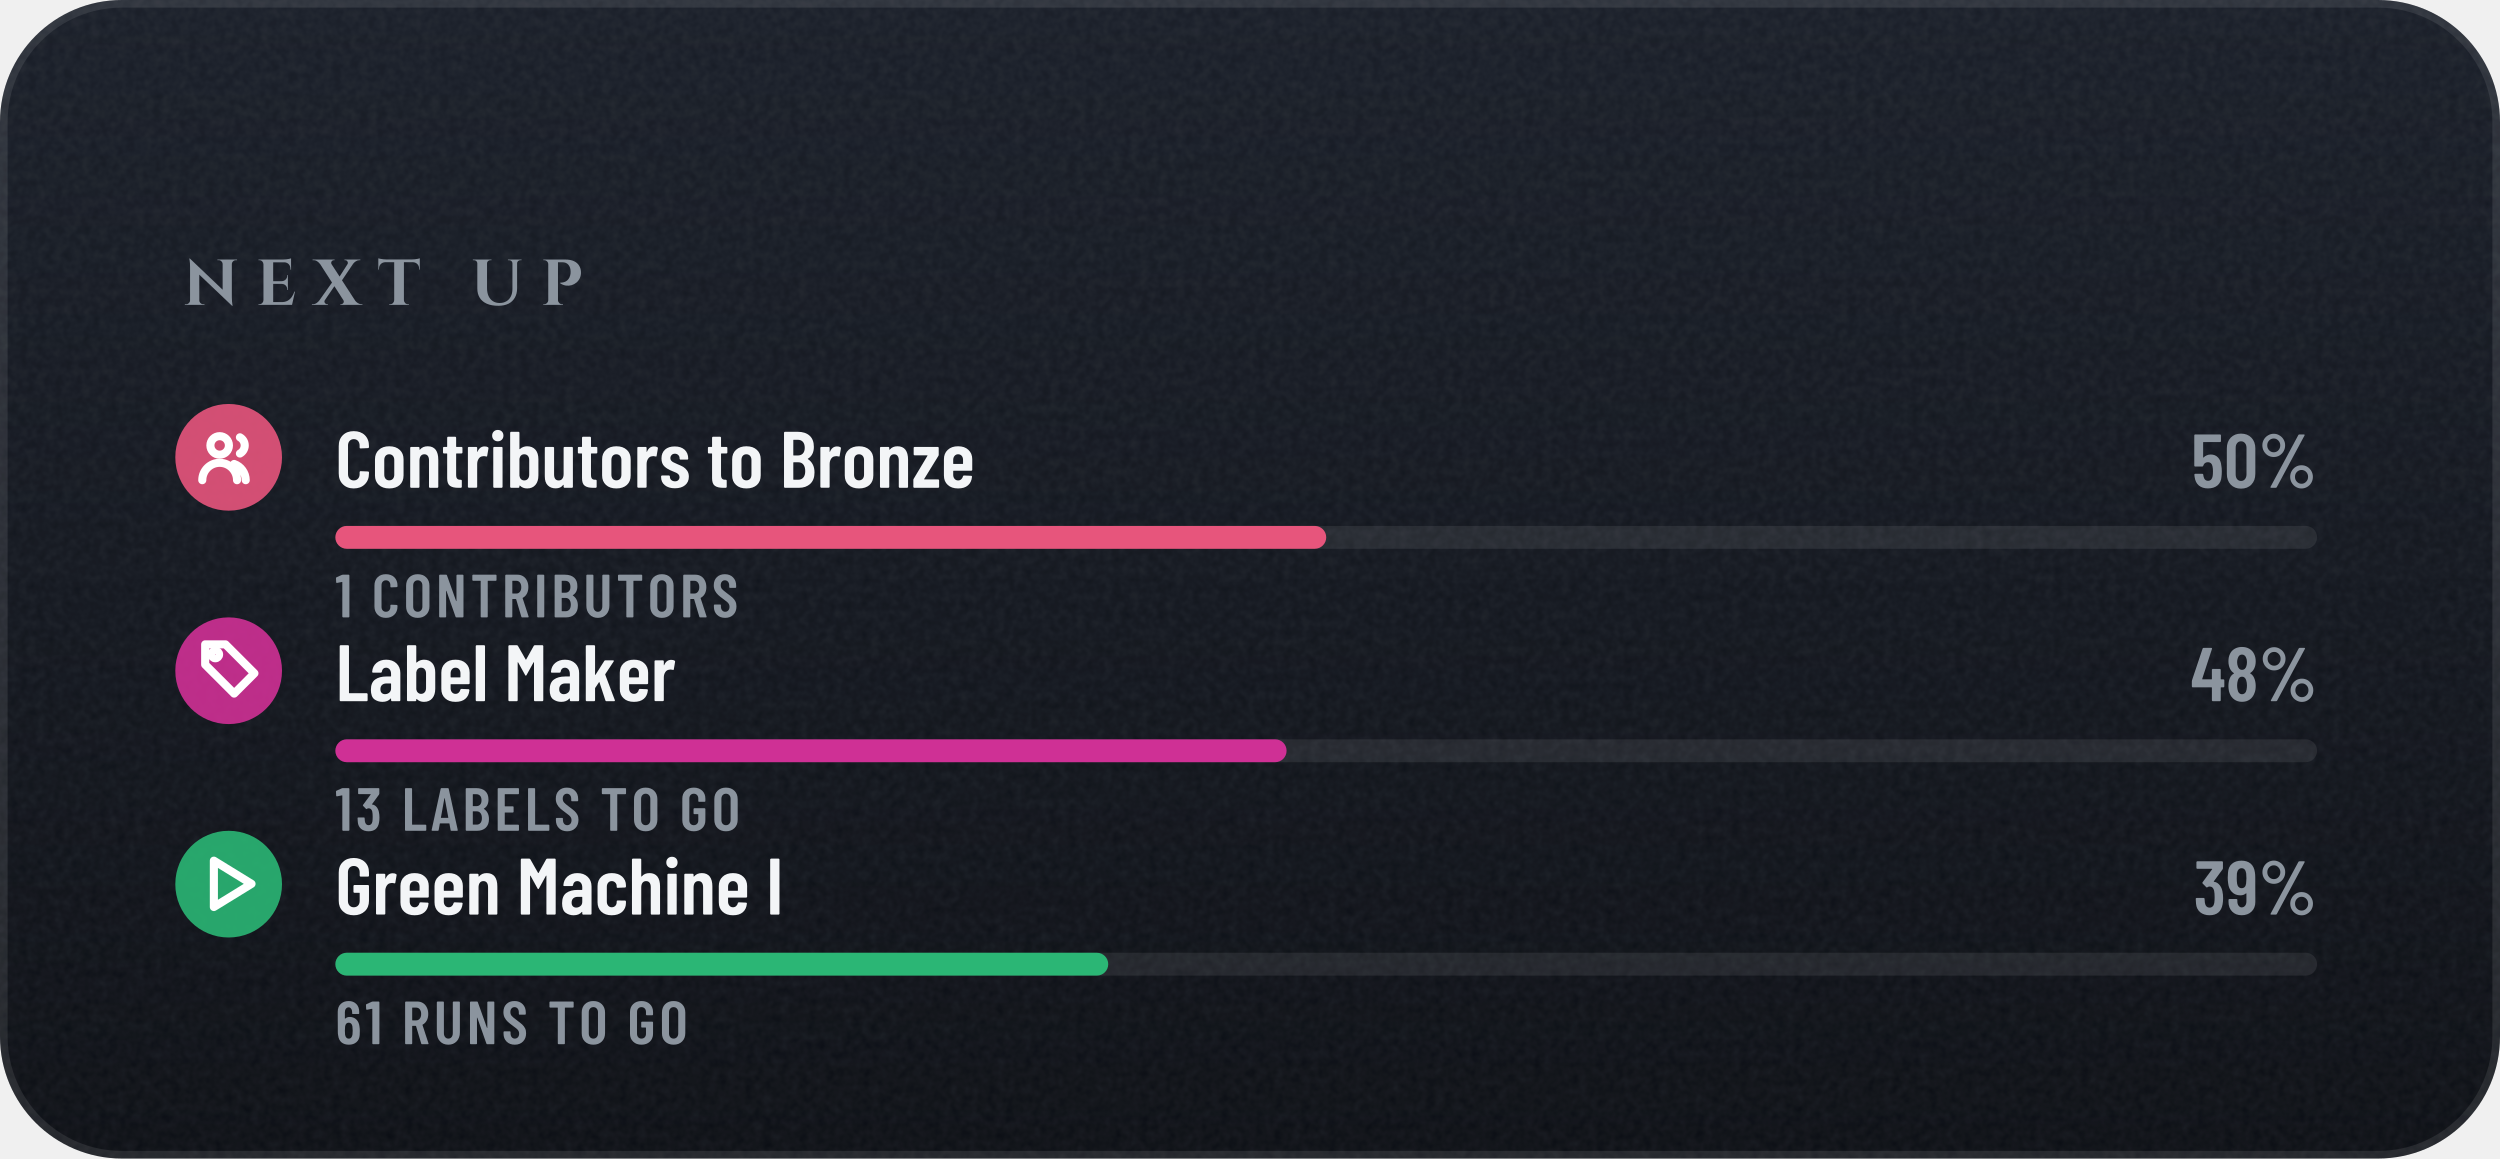
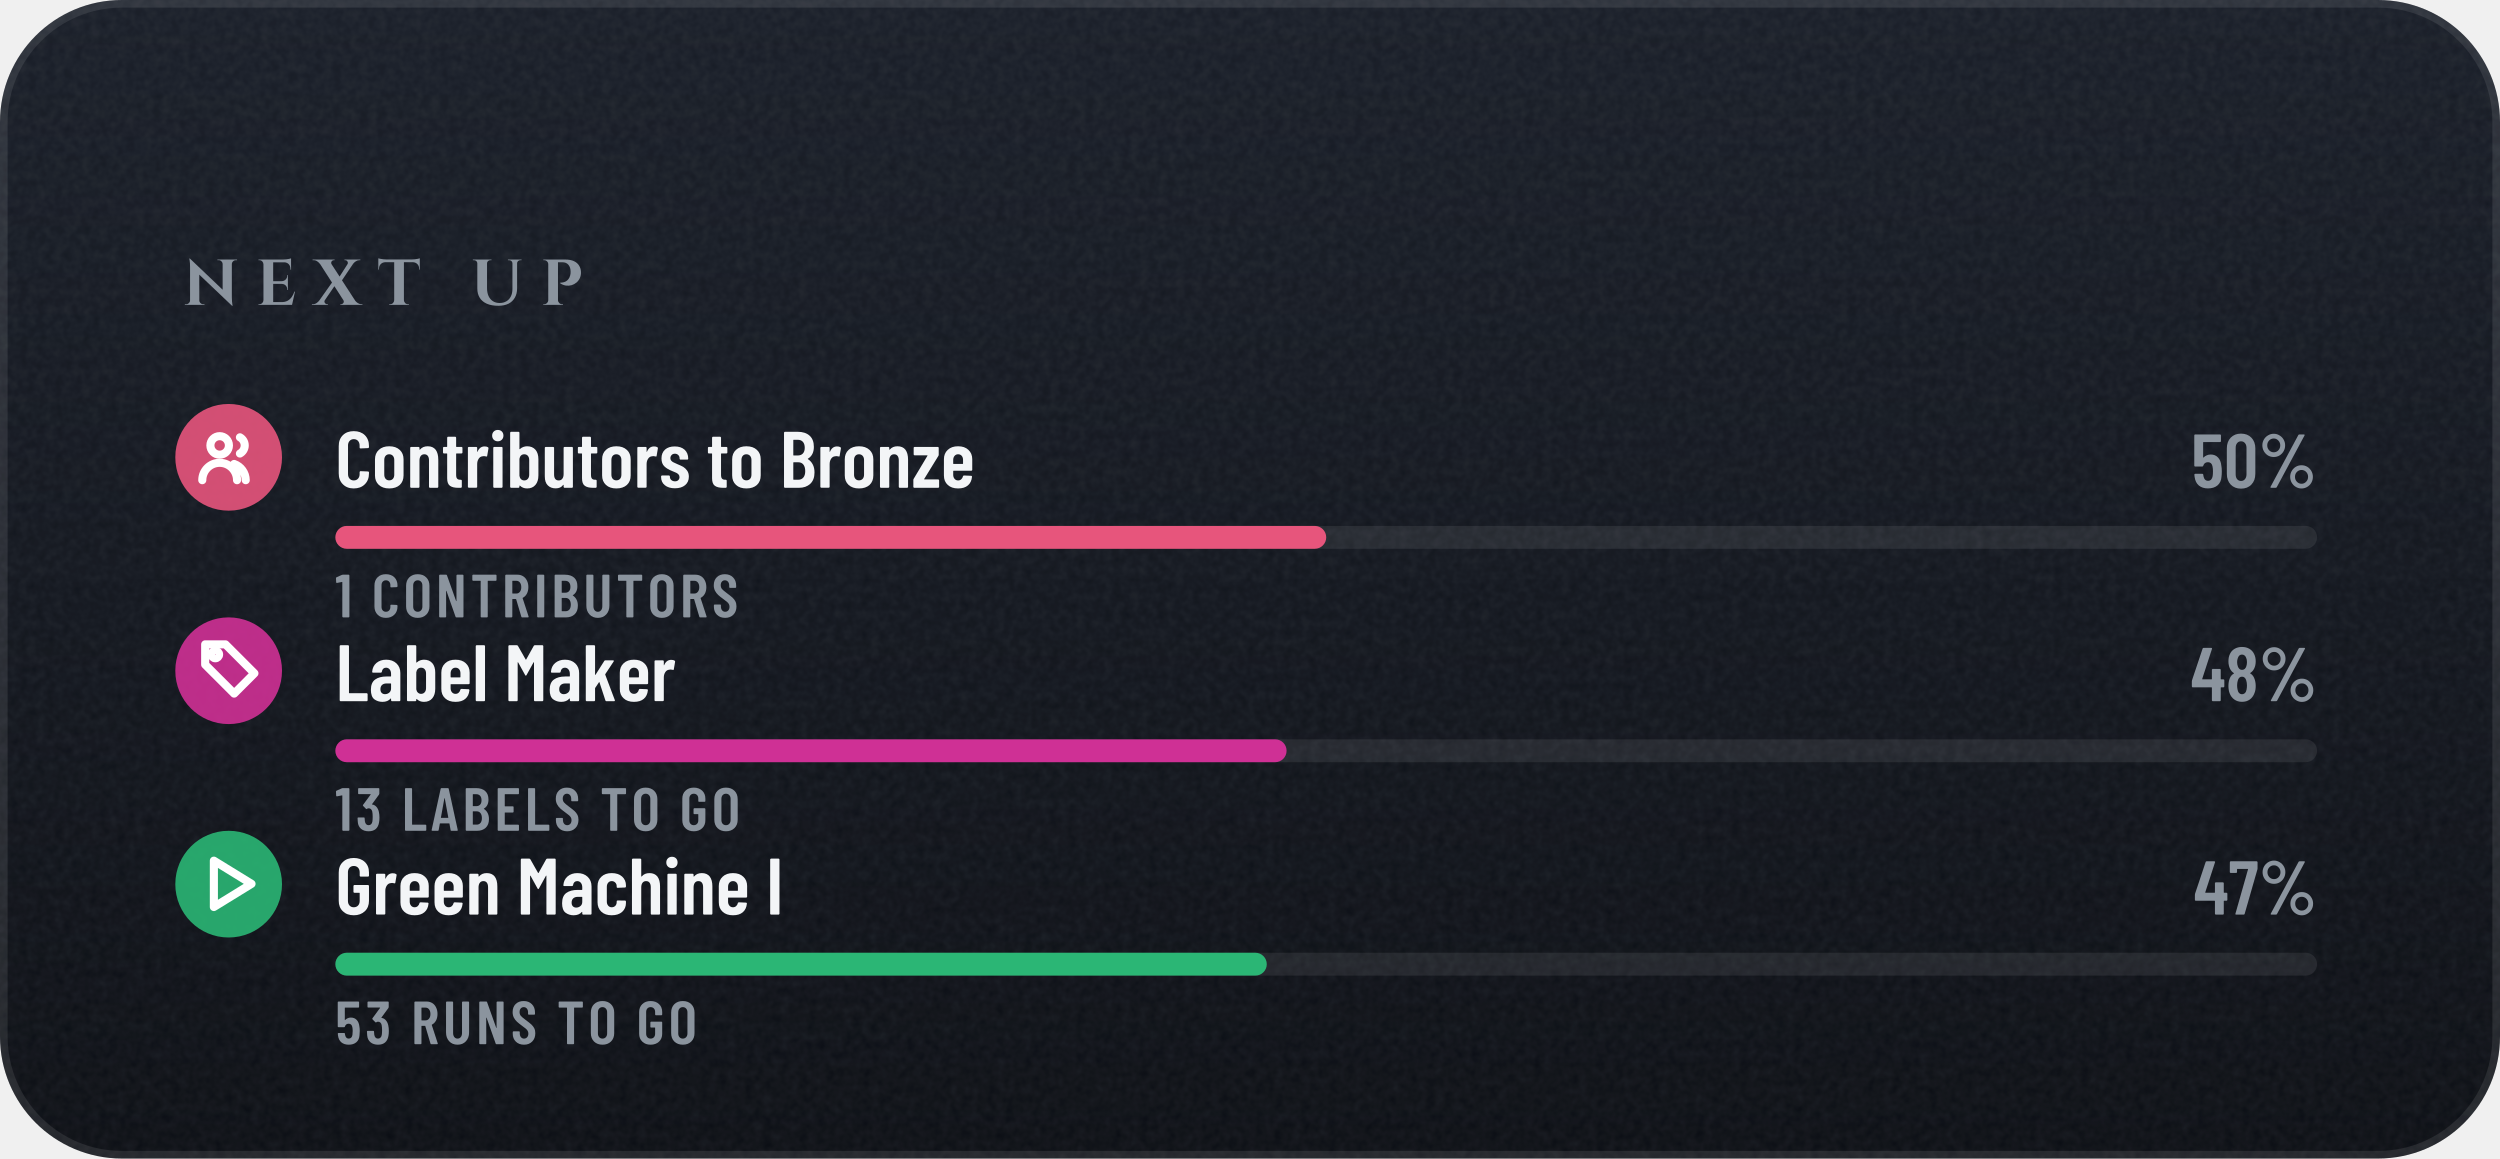
- <svg xmlns="http://www.w3.org/2000/svg" width="328" height="152" viewBox="0 0 328 152" role="img" aria-label="Next up: Contributors to Bronze 50%, Label Maker 48%, Green Machine I 39%">
+ <svg xmlns="http://www.w3.org/2000/svg" width="328" height="152" viewBox="0 0 328 152" role="img" aria-label="Next up: Contributors to Bronze 50%, Label Maker 48%, Green Machine I 47%">
  <defs>
    <linearGradient id="bg" x1="0" y1="0" x2="0" y2="1">
      <stop offset="0" stop-color="#171C26" />
      <stop offset="1" stop-color="#0A0D13" />
    </linearGradient>
    <clipPath id="card">
      <rect width="328" height="152" rx="16" />
    </clipPath>
    <filter id="grain" x="0" y="0" width="100%" height="100%">
      <feTurbulence type="fractalNoise" baseFrequency=".85" numOctaves="2" stitchTiles="stitch" />
      <feColorMatrix values="0 0 0 0 1 0 0 0 0 1 0 0 0 0 1 0 0 0 .07 0" />
    </filter>
    <radialGradient id="glow" cx=".5" cy=".5" r=".5">
      <stop offset="0" stop-color="#5A626D" stop-opacity="0" />
      <stop offset="1" stop-color="#5A626D" stop-opacity="0" />
    </radialGradient>
    <linearGradient id="mh" x1="0" y1="0" x2="1" y2="0">
      <stop offset="0" stop-color="#252A32" />
      <stop offset="0.2" stop-color="#3A414B" />
      <stop offset="0.4" stop-color="#838B96" />
      <stop offset="0.54" stop-color="#5A626D" />
      <stop offset="0.78" stop-color="#3A414B" />
      <stop offset="1" stop-color="#252A32" />
    </linearGradient>
    <linearGradient id="md" x1="0" y1="0" x2="1" y2="1">
      <stop offset="0" stop-color="#252A32" />
      <stop offset="0.2" stop-color="#3A414B" />
      <stop offset="0.4" stop-color="#838B96" />
      <stop offset="0.54" stop-color="#5A626D" />
      <stop offset="0.78" stop-color="#3A414B" />
      <stop offset="1" stop-color="#252A32" />
    </linearGradient>
    <linearGradient id="mdr" x1="1" y1="1" x2="0" y2="0">
      <stop offset="0" stop-color="#252A32" />
      <stop offset="0.2" stop-color="#3A414B" />
      <stop offset="0.4" stop-color="#838B96" />
      <stop offset="0.54" stop-color="#5A626D" />
      <stop offset="0.78" stop-color="#3A414B" />
      <stop offset="1" stop-color="#252A32" />
    </linearGradient>
    <linearGradient id="dia" x1="0" y1="0" x2="1" y2="0">
      <stop offset="0" stop-color="#6CCBFF" />
      <stop offset=".5" stop-color="#C4B2FF" />
      <stop offset="1" stop-color="#F29BDD" />
    </linearGradient>
    <linearGradient id="pb" x1="0" y1="0" x2="1" y2="0">
      <stop offset="0" stop-color="#8F5125" />
      <stop offset="1" stop-color="#F5C69A" />
    </linearGradient>
    <linearGradient id="shg" x1="0" y1="0" x2="1" y2="0">
      <stop offset="0" stop-color="#FFFFFF" stop-opacity="0" />
      <stop offset=".5" stop-color="#FFFFFF" stop-opacity=".6" />
      <stop offset="1" stop-color="#FFFFFF" stop-opacity="0" />
    </linearGradient>
  </defs>
  <g clip-path="url(#card)">
    <rect width="328" height="152" fill="url(#bg)" />
    <rect width="328" height="152" filter="url(#grain)" />
  </g>
  <rect x=".5" y=".5" width="327" height="151" rx="15.5" fill="none" stroke="#FFFFFF" stroke-opacity=".09" />
  <g transform="translate(24 40) scale(0.0085 -0.0085)" fill="#8B949E">
    <use href="#s78" x="0" />
    <use href="#s69" x="1124" />
    <use href="#s88" x="2015" />
    <use href="#s84" x="3002" />
    <use href="#s85" x="4437" />
    <use href="#s80" x="5517" />
  </g>
  <circle cx="30" cy="60" r="7" fill="#E7557C" fill-opacity=".9" />
  <g transform="translate(25.4 55.4) scale(0.38)" fill="none" stroke="#FFFFFF" stroke-width="2.8" stroke-linecap="round" stroke-linejoin="round">
    <circle cx="9" cy="8" r="3.2" />
    <path d="M3 20a6 6 0 0 1 12 0M16 5.2a3.2 3.2 0 0 1 0 5.6M18 20a6 6 0 0 0-4-5.6" />
  </g>
  <g transform="translate(44 64) scale(0.0105 -0.0105)" fill="#F3F5F7">
    <use href="#m67" x="0" />
    <use href="#m111" x="457" />
    <use href="#m110" x="889" />
    <use href="#m116" x="1328" />
    <use href="#m114" x="1610" />
    <use href="#m105" x="1923" />
    <use href="#m98" x="2138" />
    <use href="#m117" x="2575" />
    <use href="#m116" x="3013" />
    <use href="#m111" x="3295" />
    <use href="#m114" x="3727" />
    <use href="#m115" x="4040" />
    <use href="#m116" x="4638" />
    <use href="#m111" x="4920" />
    <use href="#m66" x="5552" />
    <use href="#m114" x="6014" />
    <use href="#m111" x="6327" />
    <use href="#m110" x="6759" />
    <use href="#m122" x="7198" />
    <use href="#m101" x="7566" />
  </g>
  <g transform="translate(287.5 64) scale(0.01 -0.01)" fill="#8B949E">
    <use href="#m53" x="0" />
    <use href="#m48" x="428" />
    <use href="#m37" x="878" />
  </g>
  <rect x="44" y="69" width="260" height="3" rx="1.5" fill="#FFFFFF" fill-opacity=".08" />
  <rect x="44" y="69" width="130" height="3" rx="1.5" fill="#E7557C" />
  <g transform="translate(44 81) scale(0.008 -0.008)" fill="#8B949E">
    <use href="#m49" x="0" />
    <use href="#m67" x="599" />
    <use href="#m79" x="1118" />
    <use href="#m78" x="1648" />
    <use href="#m84" x="2218" />
    <use href="#m82" x="2732" />
    <use href="#m73" x="3256" />
    <use href="#m66" x="3542" />
    <use href="#m85" x="4066" />
    <use href="#m84" x="4607" />
    <use href="#m79" x="5122" />
    <use href="#m82" x="5651" />
    <use href="#m83" x="6174" />
  </g>
  <circle cx="30" cy="88" r="7" fill="#CF3095" fill-opacity=".9" />
  <g transform="translate(25.4 83.4) scale(0.38)" fill="none" stroke="#FFFFFF" stroke-width="2.8" stroke-linecap="round" stroke-linejoin="round">
    <path d="M11 3H4v7l10 10 7-7z" />
    <circle cx="7.5" cy="6.5" r="1.3" />
  </g>
  <g transform="translate(44 92) scale(0.0105 -0.0105)" fill="#F3F5F7">
    <use href="#m76" x="0" />
    <use href="#m97" x="415" />
    <use href="#m98" x="849" />
    <use href="#m101" x="1286" />
    <use href="#m108" x="1712" />
    <use href="#m77" x="2111" />
    <use href="#m97" x="2649" />
    <use href="#m107" x="3083" />
    <use href="#m101" x="3516" />
    <use href="#m114" x="3942" />
  </g>
  <g transform="translate(287.4 92) scale(0.01 -0.01)" fill="#8B949E">
    <use href="#m52" x="0" />
    <use href="#m56" x="459" />
    <use href="#m37" x="893" />
  </g>
  <rect x="44" y="97" width="260" height="3" rx="1.5" fill="#FFFFFF" fill-opacity=".08" />
  <rect x="44" y="97" width="124.8" height="3" rx="1.5" fill="#CF3095" />
  <g transform="translate(44 109) scale(0.008 -0.008)" fill="#8B949E">
    <use href="#m49" x="0" />
    <use href="#m51" x="336" />
    <use href="#m76" x="1088" />
    <use href="#m65" x="1565" />
    <use href="#m66" x="2084" />
    <use href="#m69" x="2608" />
    <use href="#m76" x="3106" />
    <use href="#m83" x="3583" />
    <use href="#m84" x="4342" />
    <use href="#m79" x="4856" />
    <use href="#m71" x="5648" />
    <use href="#m79" x="6173" />
  </g>
  <circle cx="30" cy="116" r="7" fill="#2BB675" fill-opacity=".9" />
  <g transform="translate(25.4 111.4) scale(0.38)" fill="none" stroke="#FFFFFF" stroke-width="2.8" stroke-linecap="round" stroke-linejoin="round">
    <path d="M7 4l13 8-13 8z" />
  </g>
  <g transform="translate(44 120) scale(0.0105 -0.0105)" fill="#F3F5F7">
    <use href="#m71" x="0" />
    <use href="#m114" x="462" />
    <use href="#m101" x="775" />
    <use href="#m101" x="1201" />
    <use href="#m110" x="1627" />
    <use href="#m77" x="2266" />
    <use href="#m97" x="2804" />
    <use href="#m99" x="3238" />
    <use href="#m104" x="3660" />
    <use href="#m105" x="4099" />
    <use href="#m110" x="4314" />
    <use href="#m101" x="4753" />
    <use href="#m73" x="5379" />
  </g>
  <g transform="translate(287.8 120) scale(0.01 -0.01)" fill="#8B949E">
-     <use href="#m51" x="0" />
-     <use href="#m57" x="426" />
-     <use href="#m37" x="849" />
+     <use href="#m52" x="0" />
+     <use href="#m55" x="459" />
+     <use href="#m37" x="851" />
  </g>
  <rect x="44" y="125" width="260" height="3" rx="1.5" fill="#FFFFFF" fill-opacity=".08" />
-   <rect x="44" y="125" width="101.4" height="3" rx="1.5" fill="#2BB675" />
+   <rect x="44" y="125" width="122.2" height="3" rx="1.5" fill="#2BB675" />
  <g transform="translate(44 137) scale(0.008 -0.008)" fill="#8B949E">
-     <use href="#m54" x="0" />
-     <use href="#m49" x="492" />
-     <use href="#m82" x="1090" />
-     <use href="#m85" x="1614" />
-     <use href="#m78" x="2154" />
-     <use href="#m83" x="2724" />
-     <use href="#m84" x="3483" />
-     <use href="#m79" x="3998" />
-     <use href="#m71" x="4790" />
-     <use href="#m79" x="5314" />
+     <use href="#m53" x="0" />
+     <use href="#m51" x="490" />
+     <use href="#m82" x="1242" />
+     <use href="#m85" x="1765" />
+     <use href="#m78" x="2306" />
+     <use href="#m83" x="2875" />
+     <use href="#m84" x="3634" />
+     <use href="#m79" x="4148" />
+     <use href="#m71" x="4940" />
+     <use href="#m79" x="5465" />
  </g>
  <defs>
    <path id="m37" d="M54 557Q54 598 74 633Q94 668 128 688Q163 709 204 709Q244 709 278 688Q313 668 333 633Q353 598 353 557Q353 515 333 480Q313 445 279 424Q245 404 204 404Q163 404 128 424Q94 445 74 480Q54 515 54 557ZM162 14 526 692Q530 700 541 700H599Q606 700 608 696Q610 692 607 686L243 8Q239 0 228 0H170Q163 0 161 4Q159 8 162 14ZM289 557Q289 594 264 620Q239 647 204 647Q168 647 143 621Q118 595 118 557Q118 519 143 492Q168 466 204 466Q240 466 264 492Q289 519 289 557ZM419 144Q419 185 439 220Q459 255 493 276Q527 296 568 296Q609 296 643 276Q677 255 697 220Q717 185 717 144Q717 102 697 67Q677 32 643 12Q609 -9 568 -9Q527 -9 493 12Q459 32 439 67Q419 102 419 144ZM654 144Q654 182 629 208Q604 234 568 234Q532 234 507 208Q482 182 482 144Q482 106 507 80Q532 53 568 53Q604 53 629 80Q654 106 654 144Z" />
    <path id="m48" d="M38 183V517Q38 604 89 658Q140 711 224 711Q309 711 360 658Q412 604 412 517V183Q412 96 360 42Q309 -11 224 -11Q140 -11 89 42Q38 96 38 183ZM296 176V524Q296 563 276 586Q257 610 224 610Q192 610 173 586Q154 563 154 524V176Q154 137 173 114Q192 90 224 90Q257 90 276 114Q296 137 296 176Z" />
    <path id="m49" d="M122 700H218Q223 700 226 696Q230 693 230 688V12Q230 7 226 4Q223 0 218 0H126Q121 0 118 4Q114 7 114 12V576Q114 578 112 580Q111 582 109 581L27 565H24Q13 565 13 576L10 643Q10 653 18 657L107 697Q114 700 122 700Z" />
    <path id="m51" d="M387 218Q387 169 380 134Q368 66 326 29Q283 -8 210 -8Q134 -8 86 32Q38 73 32 143Q30 165 28 207Q28 219 40 219H132Q144 219 144 207Q146 173 148 156Q153 125 169 108Q185 92 210 92Q234 92 250 108Q266 123 271 152Q276 182 276 230Q276 281 269 315Q263 341 248 355Q233 369 210 369Q195 369 183 360Q177 356 174 356Q172 356 166 360L119 408Q115 412 115 417Q115 421 118 425L243 595Q245 597 244 599Q242 601 239 601H49Q44 601 40 604Q37 608 37 613V688Q37 693 40 696Q44 700 49 700H373Q378 700 382 696Q385 693 385 688V609Q385 602 380 594L266 438Q262 432 268 431Q309 426 338 392Q368 358 378 307Q387 267 387 218Z" />
    <path id="m52" d="M443 275V194Q443 189 440 186Q436 182 431 182H401Q396 182 396 177V12Q396 7 392 4Q389 0 384 0H292Q287 0 284 4Q280 7 280 12V177Q280 182 275 182H29Q24 182 20 186Q17 189 17 194V259Q17 268 19 274L158 690Q161 700 171 700H271Q277 700 280 696Q283 693 281 686L153 293Q152 287 157 287H275Q280 287 280 292V412Q280 417 284 420Q287 424 292 424H384Q389 424 392 420Q396 417 396 412V292Q396 287 401 287H431Q436 287 440 284Q443 280 443 275Z" />
    <path id="m53" d="M400 216Q400 175 396 146Q391 72 344 32Q297 -8 219 -8Q145 -8 99 30Q53 68 43 144L40 172Q40 184 52 184H144Q156 184 157 172Q157 166 159 154Q171 92 219 92Q244 92 260 108Q275 124 280 153Q284 178 284 217Q284 254 278 281Q273 307 258 322Q242 336 219 336Q171 336 157 290Q154 279 144 279H51Q46 279 42 282Q39 286 39 291V688Q39 693 42 696Q46 700 51 700H377Q382 700 386 696Q389 693 389 688V612Q389 607 386 604Q382 600 377 600H160Q155 600 155 595V400Q155 397 157 396Q159 396 161 398Q178 416 202 426Q227 437 254 437Q314 437 350 398Q387 360 394 290Q400 259 400 216Z" />
-     <path id="m54" d="M401 216Q401 193 399 151Q394 75 346 34Q299 -8 221 -8Q147 -8 101 30Q55 69 46 144Q40 171 40 207L39 532Q39 613 88 660Q138 708 219 708Q295 708 343 660Q391 612 391 532V507Q391 502 388 498Q384 495 379 495H287Q282 495 278 498Q275 502 275 507V526Q275 560 258 582Q242 605 219 605Q191 605 174 583Q156 561 156 526V423Q156 420 158 419Q160 418 162 420Q191 447 234 447Q303 447 346 403Q389 359 396 286Q401 253 401 216ZM284 224Q284 250 279 295Q267 353 220 353Q196 353 180 338Q165 322 160 292Q156 257 156 224Q156 195 159 157Q164 125 180 108Q195 91 220 91Q245 91 260 109Q276 127 281 160Q284 196 284 224Z" />
+     <path id="m55" d="M90 13 255 594Q257 600 251 600H116Q111 600 111 595V559Q111 554 108 550Q104 547 99 547H28Q23 547 20 550Q16 554 16 559L17 688Q17 693 20 696Q24 700 29 700H368Q373 700 376 696Q380 693 380 688V607Q380 603 378 593L211 10Q208 0 197 0H100Q87 0 90 13Z" />
    <path id="m56" d="M325 364Q358 345 375 306Q396 259 396 200Q396 147 380 107Q360 53 318 22Q275 -8 216 -8Q158 -8 116 22Q73 52 53 106Q38 148 38 200Q38 259 56 301Q71 341 109 363Q113 366 109 369Q76 390 58 427Q38 470 38 523Q38 581 58 620Q78 664 120 688Q161 712 216 712Q270 712 312 688Q353 665 374 621Q396 579 396 523Q396 471 376 429Q358 392 325 371Q319 367 325 364ZM159 559Q152 541 152 513Q152 483 162 456Q169 435 183 423Q197 411 216 411Q237 411 252 424Q266 436 273 459Q281 483 281 513Q281 547 271 568Q264 589 250 600Q236 612 216 612Q198 612 184 602Q171 591 164 573ZM281 206Q281 244 272 271Q266 295 252 308Q237 322 216 322Q195 322 180 308Q166 294 160 268Q152 242 152 208Q152 177 158 151Q163 123 178 108Q194 92 216 92Q239 92 255 108Q271 124 276 153Q281 180 281 206Z" />
-     <path id="m57" d="M384 168Q384 87 334 40Q285 -8 204 -8Q128 -8 80 40Q32 88 32 168V193Q32 198 36 202Q39 205 44 205H136Q141 205 144 202Q148 198 148 193V174Q148 140 164 118Q181 95 204 95Q232 95 250 117Q267 139 267 174V276Q267 279 265 280Q263 281 261 279Q232 253 189 253Q120 253 77 297Q34 341 27 414Q22 447 22 484Q22 518 25 549Q29 625 76 666Q124 708 203 708Q276 708 322 670Q368 631 378 556Q383 526 383 493ZM267 476Q267 506 264 543Q253 609 204 609Q179 609 163 591Q147 573 142 540Q140 516 140 476Q140 439 145 405Q150 377 166 362Q181 347 204 347Q228 347 244 362Q259 378 263 408Q267 443 267 476Z" />
    <path id="m65" d="M325 11 306 116Q306 121 300 121H154Q148 121 148 116L129 11Q128 0 116 0H25Q11 0 14 13L162 689Q164 700 175 700H281Q292 700 294 689L442 13V9Q442 0 431 0H338Q326 0 325 11ZM171 212H282Q288 212 287 217L229 533Q228 536 226 536Q224 536 223 533L166 217Q165 212 171 212Z" />
    <path id="m66" d="M242 0H66Q61 0 58 4Q54 7 54 12V688Q54 693 58 696Q61 700 66 700H224Q319 700 373 652Q427 604 427 512Q427 409 354 365Q349 362 352 359Q391 334 413 292Q435 250 435 192Q435 100 382 50Q328 0 242 0ZM170 595V409Q170 404 175 404H226Q267 404 290 429Q313 454 313 500Q313 548 290 574Q267 600 226 600H175Q170 600 170 595ZM319 208Q319 260 296 290Q273 319 233 319H175Q170 319 170 314V106Q170 101 175 101H233Q273 101 296 129Q319 157 319 208Z" />
    <path id="m67" d="M42 180V521Q42 607 94 658Q145 708 230 708Q316 708 368 658Q420 607 420 521V509Q420 504 416 500Q413 496 408 496L315 492Q303 492 303 504V529Q303 564 283 586Q263 608 230 608Q198 608 178 586Q158 564 158 529V171Q158 136 178 114Q198 92 230 92Q263 92 283 114Q303 136 303 171V196Q303 201 306 204Q310 208 315 208L408 204Q413 204 416 200Q420 197 420 192V180Q420 95 368 44Q316 -8 230 -8Q145 -8 94 44Q42 95 42 180Z" />
    <path id="m69" d="M391 600H175Q170 600 170 595V406Q170 401 175 401H303Q308 401 312 398Q315 394 315 389V312Q315 307 312 304Q308 300 303 300H175Q170 300 170 295V105Q170 100 175 100H391Q396 100 400 96Q403 93 403 88V12Q403 7 400 4Q396 0 391 0H66Q61 0 58 4Q54 7 54 12V688Q54 693 58 696Q61 700 66 700H391Q396 700 400 696Q403 693 403 688V612Q403 607 400 604Q396 600 391 600Z" />
    <path id="m71" d="M42 173V527Q42 609 94 658Q145 708 230 708Q315 708 368 658Q420 609 420 526V487Q420 482 416 478Q413 475 408 475H316Q311 475 308 478Q304 482 304 487V528Q304 564 284 586Q263 608 230 608Q197 608 177 586Q157 564 157 528V172Q157 136 177 114Q197 92 230 92Q263 92 284 114Q304 136 304 172V268Q304 273 299 273H238Q233 273 230 276Q226 280 226 285V358Q226 363 230 366Q233 370 238 370H408Q413 370 416 366Q420 363 420 358V173Q420 91 368 42Q315 -8 230 -8Q145 -8 94 42Q42 91 42 173Z" />
    <path id="m73" d="M54 12V688Q54 693 58 696Q61 700 66 700H158Q163 700 166 696Q170 693 170 688V12Q170 7 166 4Q163 0 158 0H66Q61 0 58 4Q54 7 54 12Z" />
    <path id="m76" d="M54 12V688Q54 693 58 696Q61 700 66 700H158Q163 700 166 696Q170 693 170 688V105Q170 100 175 100H391Q396 100 400 96Q403 93 403 88V12Q403 7 400 4Q396 0 391 0H66Q61 0 58 4Q54 7 54 12Z" />
    <path id="m77" d="M383 700H475Q480 700 484 696Q487 693 487 688V12Q487 7 484 4Q480 0 475 0H383Q378 0 374 4Q371 7 371 12V484Q371 488 369 488Q367 488 365 485L278 327Q273 319 269 319Q265 319 260 327L173 485Q171 488 169 488Q167 488 167 484V12Q167 7 164 4Q160 0 155 0H63Q58 0 54 4Q51 7 51 12V688Q51 693 54 696Q58 700 63 700H155Q165 700 170 692L267 521Q270 517 273 521L368 692Q373 700 383 700Z" />
    <path id="m78" d="M350 700H441Q446 700 450 696Q453 693 453 688V12Q453 7 450 4Q446 0 441 0H336Q326 0 323 10L174 434Q173 437 170 436Q168 436 168 433L169 12Q169 7 166 4Q162 0 157 0H66Q61 0 58 4Q54 7 54 12V688Q54 693 58 696Q61 700 66 700H169Q179 700 182 690L332 269Q333 266 336 266Q338 267 338 270V688Q338 693 342 696Q345 700 350 700Z" />
    <path id="m79" d="M42 182V518Q42 604 94 656Q147 708 233 708Q319 708 372 656Q425 604 425 518V182Q425 96 372 44Q319 -8 233 -8Q147 -8 94 44Q42 96 42 182ZM309 177V523Q309 561 288 584Q267 608 233 608Q199 608 178 584Q158 561 158 523V177Q158 139 178 116Q199 92 233 92Q267 92 288 116Q309 139 309 177Z" />
    <path id="m82" d="M318 10 233 297Q231 301 228 301H175Q170 301 170 296V12Q170 7 166 4Q163 0 158 0H66Q61 0 58 4Q54 7 54 12V688Q54 693 58 696Q61 700 66 700H254Q307 700 348 674Q388 649 410 602Q433 556 433 496Q433 434 409 389Q385 344 342 321Q338 320 339 315L437 14Q438 12 438 9Q438 0 427 0H331Q321 0 318 10ZM170 595V396Q170 391 175 391H236Q272 391 294 419Q317 447 317 495Q317 543 294 572Q272 600 236 600H175Q170 600 170 595Z" />
    <path id="m83" d="M34 173V199Q34 204 38 208Q41 211 46 211H137Q142 211 146 208Q149 204 149 199V179Q149 140 168 116Q188 92 219 92Q250 92 270 114Q290 137 290 174Q290 200 279 219Q268 238 248 255Q228 272 184 304Q134 340 104 368Q73 396 52 436Q32 475 32 527Q32 610 82 659Q132 708 214 708Q297 708 348 656Q399 605 399 520V496Q399 491 396 488Q392 484 387 484H297Q292 484 288 488Q285 491 285 496V522Q285 561 266 584Q246 608 214 608Q184 608 165 586Q146 565 146 527Q146 491 166 466Q187 441 247 397Q308 352 339 324Q370 295 387 261Q404 227 404 180Q404 95 353 44Q302 -8 219 -8Q136 -8 85 42Q34 92 34 173Z" />
    <path id="m84" d="M425 688V612Q425 607 422 604Q418 600 413 600H286Q281 600 281 595V12Q281 7 278 4Q274 0 269 0H177Q172 0 168 4Q165 7 165 12V595Q165 600 160 600H40Q35 600 32 604Q28 607 28 612V688Q28 693 32 696Q35 700 40 700H413Q418 700 422 696Q425 693 425 688Z" />
    <path id="m85" d="M50 194V688Q50 693 54 696Q57 700 62 700H154Q159 700 162 696Q166 693 166 688V182Q166 142 186 117Q206 92 239 92Q272 92 292 117Q312 142 312 182V688Q312 693 316 696Q319 700 324 700H416Q421 700 424 696Q428 693 428 688V194Q428 103 376 48Q324 -8 239 -8Q153 -8 102 48Q50 103 50 194Z" />
    <path id="m97" d="M397 352V12Q397 7 394 4Q390 0 385 0H293Q288 0 284 4Q281 7 281 12V31Q281 34 279 35Q277 36 275 33Q240 -8 173 -8Q116 -8 72 24Q29 57 29 143Q29 233 82 271Q134 309 224 309H276Q281 309 281 314V340Q281 376 263 398Q245 419 218 419Q197 419 183 406Q169 392 166 369Q165 357 153 357H56Q44 357 45 369Q50 437 98 478Q147 519 220 519Q299 519 348 473Q397 427 397 352ZM281 160V217Q281 222 276 222H224Q190 222 169 204Q148 185 148 150Q148 119 164 104Q180 88 205 88Q235 88 258 107Q281 126 281 160Z" />
    <path id="m98" d="M399 357V154Q399 80 362 36Q325 -8 258 -8Q204 -8 168 27Q166 29 164 28Q162 27 162 24V12Q162 7 158 4Q155 0 150 0H58Q53 0 50 4Q46 7 46 12V688Q46 693 50 696Q53 700 58 700H150Q155 700 158 696Q162 693 162 688V486Q162 483 164 482Q167 482 170 486Q189 503 212 511Q236 519 258 519Q324 519 362 476Q399 433 399 357ZM222 419Q198 419 182 404Q166 388 162 362V149Q166 123 182 108Q198 92 222 92Q250 92 267 112Q284 131 284 163V348Q284 380 267 400Q250 419 222 419Z" />
    <path id="m99" d="M38 155V357Q38 430 86 474Q133 519 215 519Q297 519 345 476Q393 432 393 365V351Q393 346 390 342Q386 339 381 339L289 335Q277 335 277 347V357Q277 382 260 400Q242 419 215 419Q188 419 171 399Q154 379 154 348V163Q154 132 171 112Q188 92 215 92Q242 92 260 110Q277 129 277 155V165Q277 170 280 174Q284 177 289 177L381 176Q386 176 390 172Q393 169 393 164V146Q393 77 345 34Q297 -8 215 -8Q133 -8 86 36Q38 80 38 155Z" />
    <path id="m101" d="M380 213H159Q154 213 154 208V163Q154 132 171 112Q188 92 215 92Q238 92 254 106Q271 121 276 144Q279 154 289 154L378 150Q383 150 386 146Q390 143 389 137Q382 67 338 30Q294 -8 215 -8Q133 -8 86 36Q38 79 38 154V357Q38 430 86 474Q133 519 215 519Q297 519 344 474Q392 430 392 357V225Q392 220 388 216Q385 213 380 213ZM154 348V303Q154 298 159 298H272Q277 298 277 303V348Q277 380 260 400Q243 419 215 419Q188 419 171 399Q154 379 154 348Z" />
    <path id="m104" d="M397 352V12Q397 7 394 4Q390 0 385 0H293Q288 0 284 4Q281 7 281 12V343Q281 379 266 399Q251 419 223 419Q194 419 178 398Q162 377 162 340V12Q162 7 158 4Q155 0 150 0H58Q53 0 50 4Q46 7 46 12V688Q46 693 50 696Q53 700 58 700H150Q155 700 158 696Q162 693 162 688V479Q162 476 164 476Q167 475 170 479Q204 519 265 519Q330 519 364 476Q397 432 397 352Z" />
    <path id="m105" d="M36 652Q36 683 56 703Q76 723 107 723Q138 723 158 703Q177 683 177 652Q177 621 157 601Q137 581 107 581Q76 581 56 601Q36 621 36 652ZM50 12V499Q50 504 54 508Q57 511 62 511H154Q159 511 162 508Q166 504 166 499V12Q166 7 162 4Q159 0 154 0H62Q57 0 54 4Q50 7 50 12Z" />
    <path id="m107" d="M46 12V688Q46 693 50 696Q53 700 58 700H150Q155 700 158 696Q162 693 162 688V332Q162 328 164 328Q166 328 168 331L277 503Q281 511 291 511H387Q394 511 396 506Q398 502 394 496L290 339Q288 335 289 332L409 14Q410 12 410 9Q410 0 399 0H304Q294 0 291 10L217 236Q216 239 214 240Q212 240 211 237L164 167Q162 163 162 161V12Q162 7 158 4Q155 0 150 0H58Q53 0 50 4Q46 7 46 12Z" />
    <path id="m108" d="M42 12V688Q42 693 46 696Q49 700 54 700H146Q151 700 154 696Q158 693 158 688V12Q158 7 154 4Q151 0 146 0H54Q49 0 46 4Q42 7 42 12Z" />
    <path id="m110" d="M397 352V12Q397 7 394 4Q390 0 385 0H293Q288 0 284 4Q281 7 281 12V343Q281 379 266 399Q251 419 223 419Q194 419 178 398Q162 377 162 340V12Q162 7 158 4Q155 0 150 0H58Q53 0 50 4Q46 7 46 12V499Q46 504 50 508Q53 511 58 511H150Q155 511 158 508Q162 504 162 499V479Q162 476 164 476Q167 475 170 479Q204 519 265 519Q330 519 364 476Q397 432 397 352Z" />
    <path id="m111" d="M38 155V356Q38 430 86 474Q134 519 216 519Q299 519 347 474Q395 430 395 356V155Q395 80 348 36Q300 -8 216 -8Q133 -8 86 36Q38 80 38 155ZM279 164V348Q279 379 262 399Q244 419 216 419Q188 419 171 400Q154 380 154 348V164Q154 132 171 112Q188 93 216 93Q244 93 262 112Q279 132 279 164Z" />
    <path id="m114" d="M297 507Q305 502 303 492L287 399Q286 387 273 392Q259 396 247 396Q235 396 225 393Q197 389 180 362Q162 334 162 296V13Q162 8 158 4Q155 1 150 1H58Q53 1 50 4Q46 8 46 13V499Q46 504 50 508Q53 511 58 511H150Q155 511 158 508Q162 504 162 499V453Q162 449 164 448Q166 448 167 452Q194 517 255 517Q282 517 297 507Z" />
    <path id="m115" d="M30 135V142Q30 147 34 150Q37 154 42 154H128Q133 154 136 150Q140 147 140 142V137Q140 113 158 97Q177 81 204 81Q230 81 245 96Q260 111 260 134Q260 154 247 168Q234 181 219 188Q204 195 165 211Q108 233 72 267Q35 301 35 368Q35 438 80 478Q124 517 200 517Q278 517 324 476Q369 434 369 364Q369 359 366 356Q362 352 357 352H273Q268 352 264 356Q261 359 261 364V370Q261 394 244 410Q228 426 203 426Q177 426 162 410Q146 393 146 370Q146 351 158 338Q170 325 185 318Q200 310 235 295Q277 278 306 262Q334 245 356 214Q377 184 377 139Q377 72 330 33Q283 -6 203 -6Q124 -6 77 32Q30 70 30 135Z" />
    <path id="m116" d="M248 429H186Q181 429 181 424V162Q181 127 194 114Q207 100 233 101H240Q245 101 248 98Q252 94 252 89V12Q252 7 248 4Q245 0 240 0H206Q138 0 104 25Q69 50 69 119V424Q69 429 64 429H29Q24 429 20 432Q17 436 17 441V499Q17 504 20 508Q24 511 29 511H64Q69 511 69 516V626Q69 631 72 634Q76 638 81 638H169Q174 638 178 634Q181 631 181 626V516Q181 511 186 511H248Q253 511 256 508Q260 504 260 499V441Q260 436 256 432Q253 429 248 429Z" />
    <path id="m117" d="M289 511H381Q386 511 390 508Q393 504 393 499V12Q393 7 390 4Q386 0 381 0H289Q284 0 280 4Q277 7 277 12V34Q277 37 275 38Q273 39 271 36Q242 -7 178 -7Q117 -7 80 30Q42 66 42 142V499Q42 504 46 508Q49 511 54 511H146Q151 511 154 508Q158 504 158 499V167Q158 92 216 92Q245 92 261 114Q277 135 277 172V499Q277 504 280 508Q284 511 289 511Z" />
    <path id="m122" d="M24 12V97Q24 105 28 112L200 400Q203 406 197 406H40Q35 406 32 410Q28 413 28 418V499Q28 504 32 508Q35 511 40 511H329Q334 511 338 508Q341 504 341 499V414Q341 406 337 399L160 111Q157 105 163 105H334Q339 105 342 102Q346 98 346 93V12Q346 7 342 4Q339 0 334 0H36Q31 0 28 4Q24 7 24 12Z" />
    <path id="s69" d="M606 205 560 0H42V10H55Q81 10 100 28Q118 47 119 73V627Q118 653 100 672Q81 690 55 690H42V700H423Q445 700 470 703Q494 706 515 710Q536 714 545 718V543H535V555Q535 601 508 629Q484 653 447 657H269V366H401Q438 367 462 392Q486 416 486 453V460H496V230H486V238Q486 275 462 299Q438 323 401 324H269V43H400Q450 43 488 62Q526 82 553 118Q580 155 596 205Z" />
    <path id="s78" d="M108 715 613 234V629Q612 655 594 672Q577 690 551 690H532V700H835V690H817Q792 690 774 672Q756 655 755 629V114Q755 77 758 48Q761 18 764 2L767 -14H758L252 467L253 71Q253 46 271 28Q289 10 314 10H333V0H30V10H49Q74 10 92 28Q110 46 110 71V590Q110 646 104 681L98 715Z" />
    <path id="s80" d="M122 73V627Q122 653 103 672Q84 690 58 690H46L45 700H379Q465 700 518 675Q572 650 598 606Q625 563 627 508Q629 457 610 415Q591 373 558 345Q525 317 482 304Q440 292 394 298Q349 305 306 333V343H319Q331 343 350 347Q370 351 392 362Q413 373 432 396Q451 419 461 457Q465 470 466 486Q468 503 467 517Q466 581 432 620Q399 658 338 658H272V73Q273 47 292 28Q310 10 336 10H349V0H45V10H58Q84 10 102 28Q121 47 122 73Z" />
    <path id="s84" d="M654 719V544L644 545V556Q644 603 616 630Q589 658 542 659H409V73Q410 47 428 28Q447 10 473 10H486V0H182V10H195Q221 10 240 28Q258 47 259 73V659H125Q79 658 52 630Q24 603 24 556V545L14 544V719Q24 715 44 711Q65 707 90 704Q115 701 136 701H532Q554 701 578 704Q603 707 624 711Q645 715 654 719Z" />
    <path id="s85" d="M326 700V690H310Q288 690 272 676Q257 662 257 640V260Q257 189 280 137Q304 85 348 57Q391 29 451 29Q512 29 556 56Q601 82 625 131Q649 180 649 247V640Q649 662 634 676Q618 690 596 690H580V700H790V690H774Q752 690 736 676Q721 662 721 640V253Q721 171 686 111Q652 51 588 18Q523 -14 432 -14Q326 -14 253 18Q180 51 144 110Q107 170 107 252V640Q107 662 92 676Q76 690 54 690H38V700Z" />
    <path id="s88" d="M462 72 323 288 174 70Q166 57 170 44Q173 29 185 20Q197 10 210 10H223V0H-24V10H-10Q22 10 48 28Q72 45 88 65L286 345L102 631H101Q85 654 58 672Q32 690 0 690H-14V700H326V690H314Q300 690 288 680Q277 671 274 656Q271 642 279 628L403 437L525 628Q534 642 530 656Q527 671 516 680Q505 690 491 690H479L478 700H724V690H710Q679 690 653 672Q629 656 613 636L440 379L646 62Q661 43 684 28Q711 10 742 10H756V0H415V10H428Q448 10 462 30Q475 50 462 72Z" />
  </defs>
</svg>
